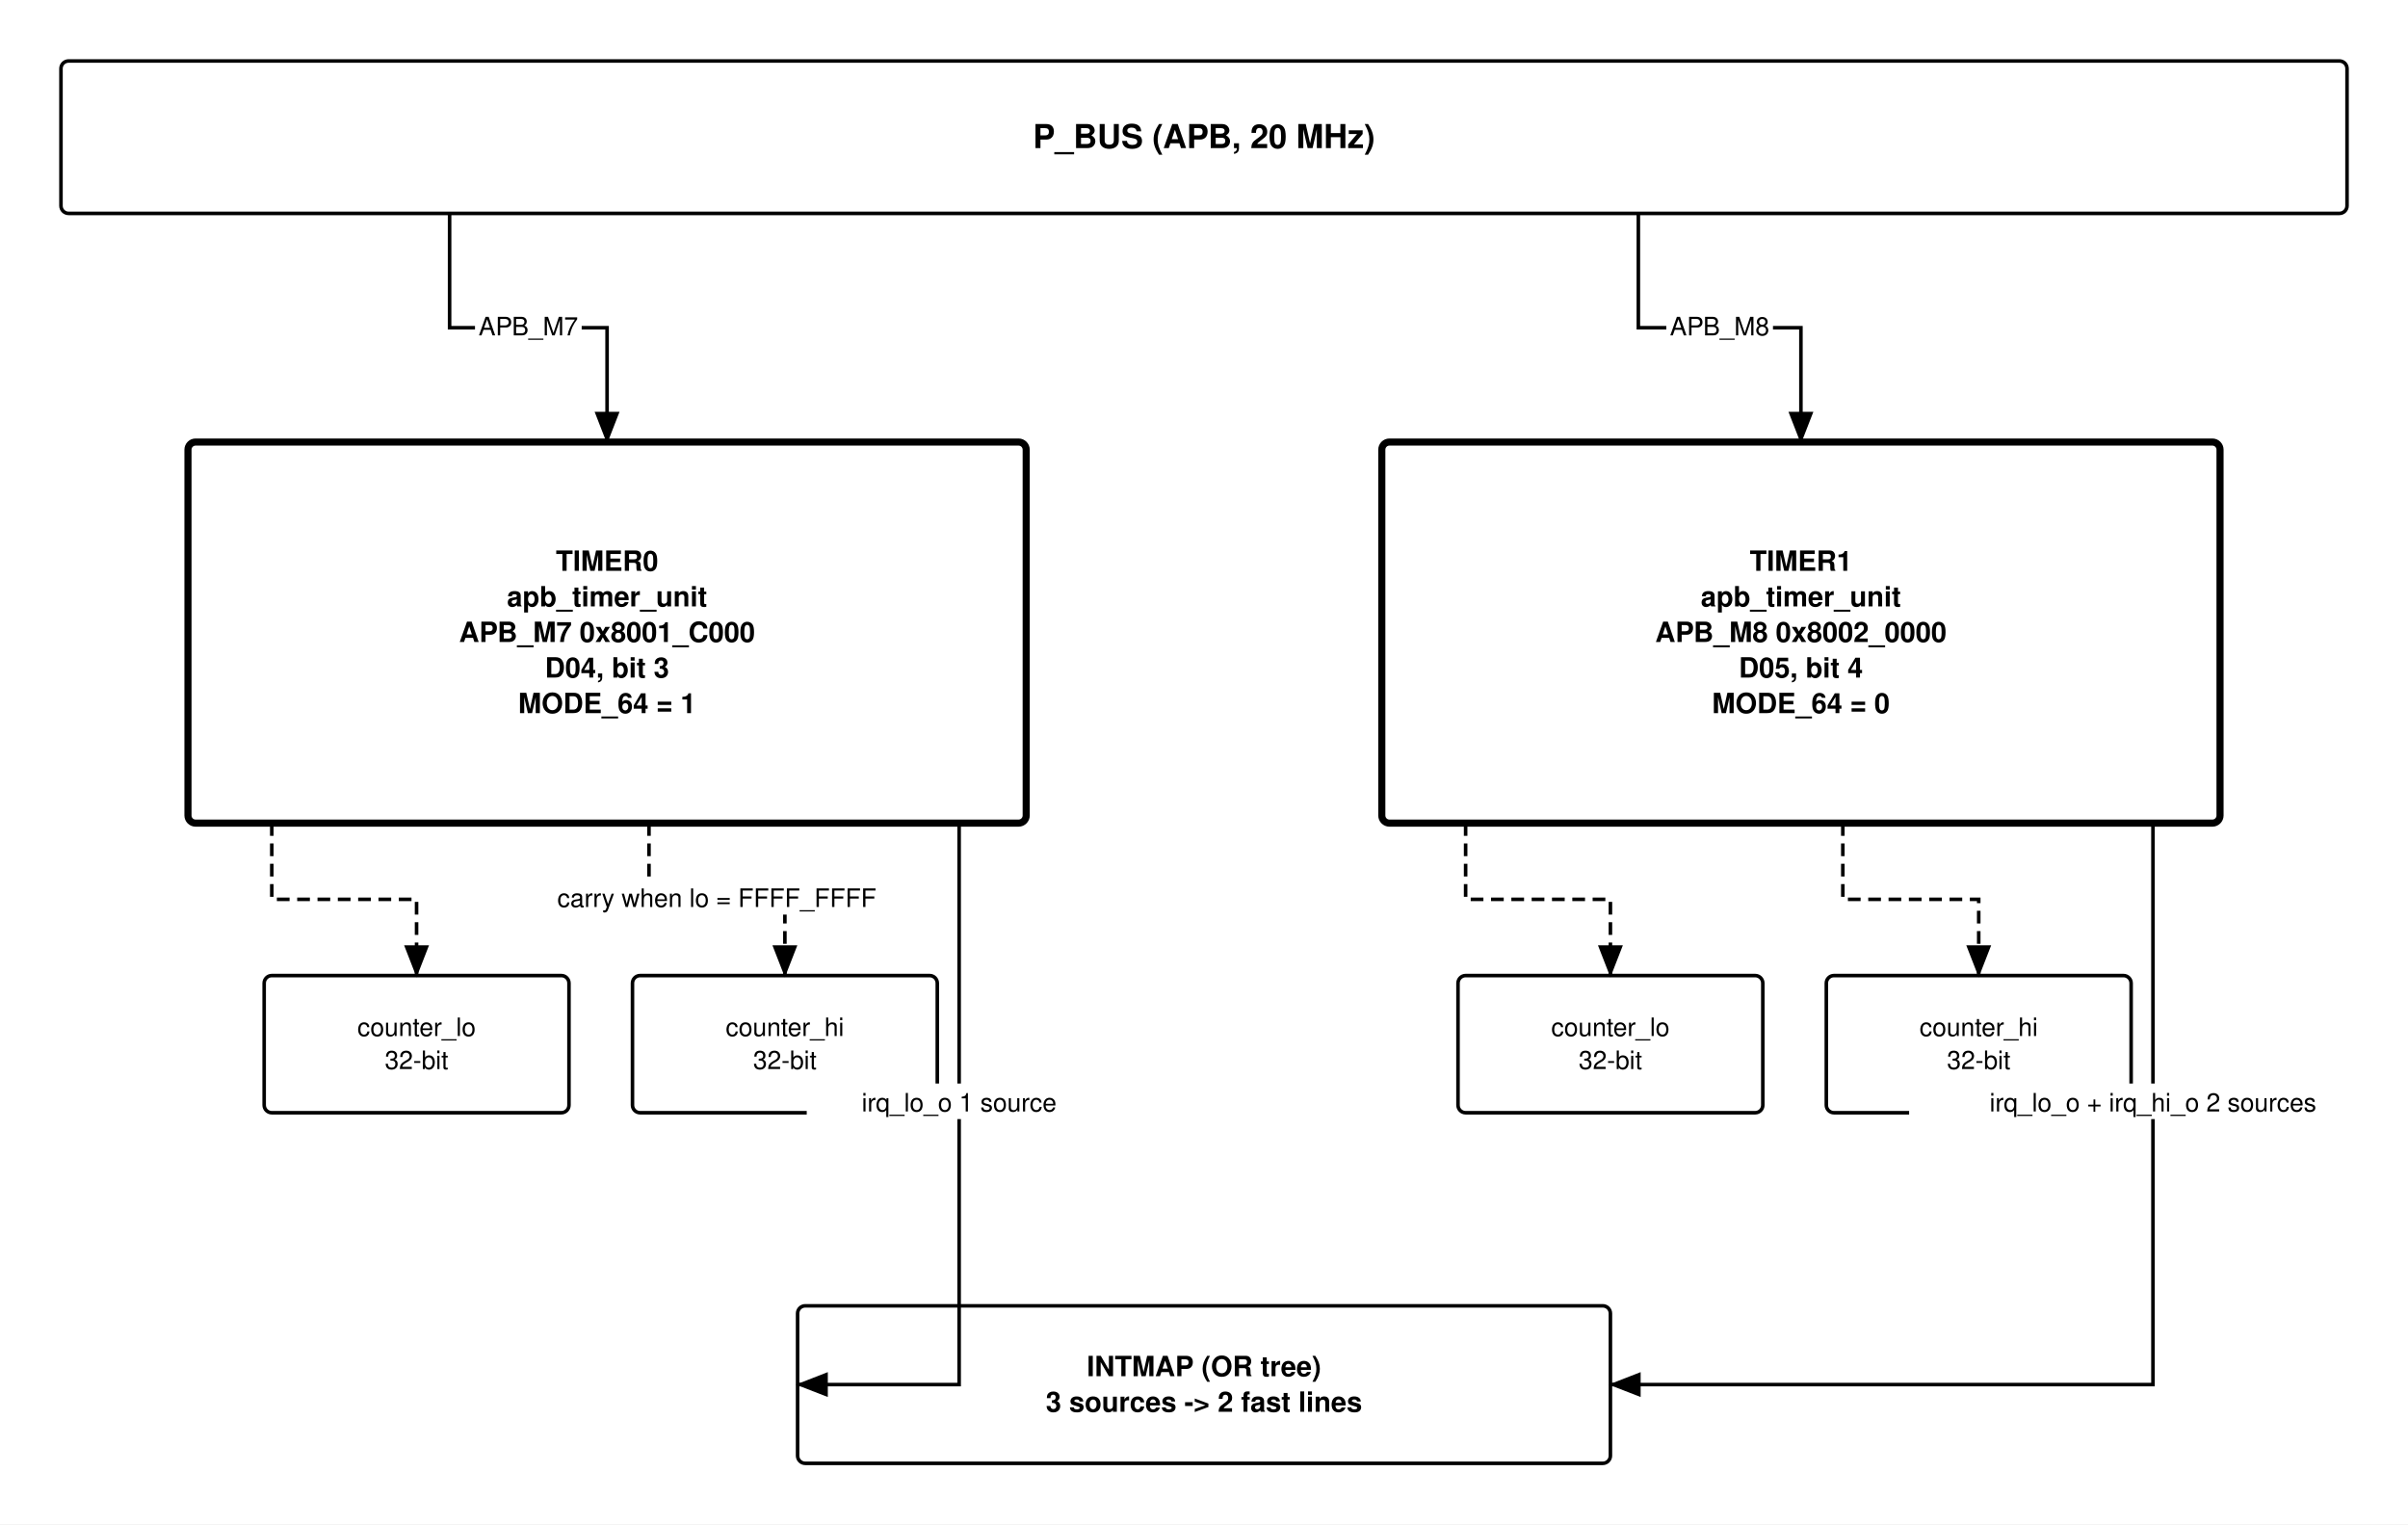
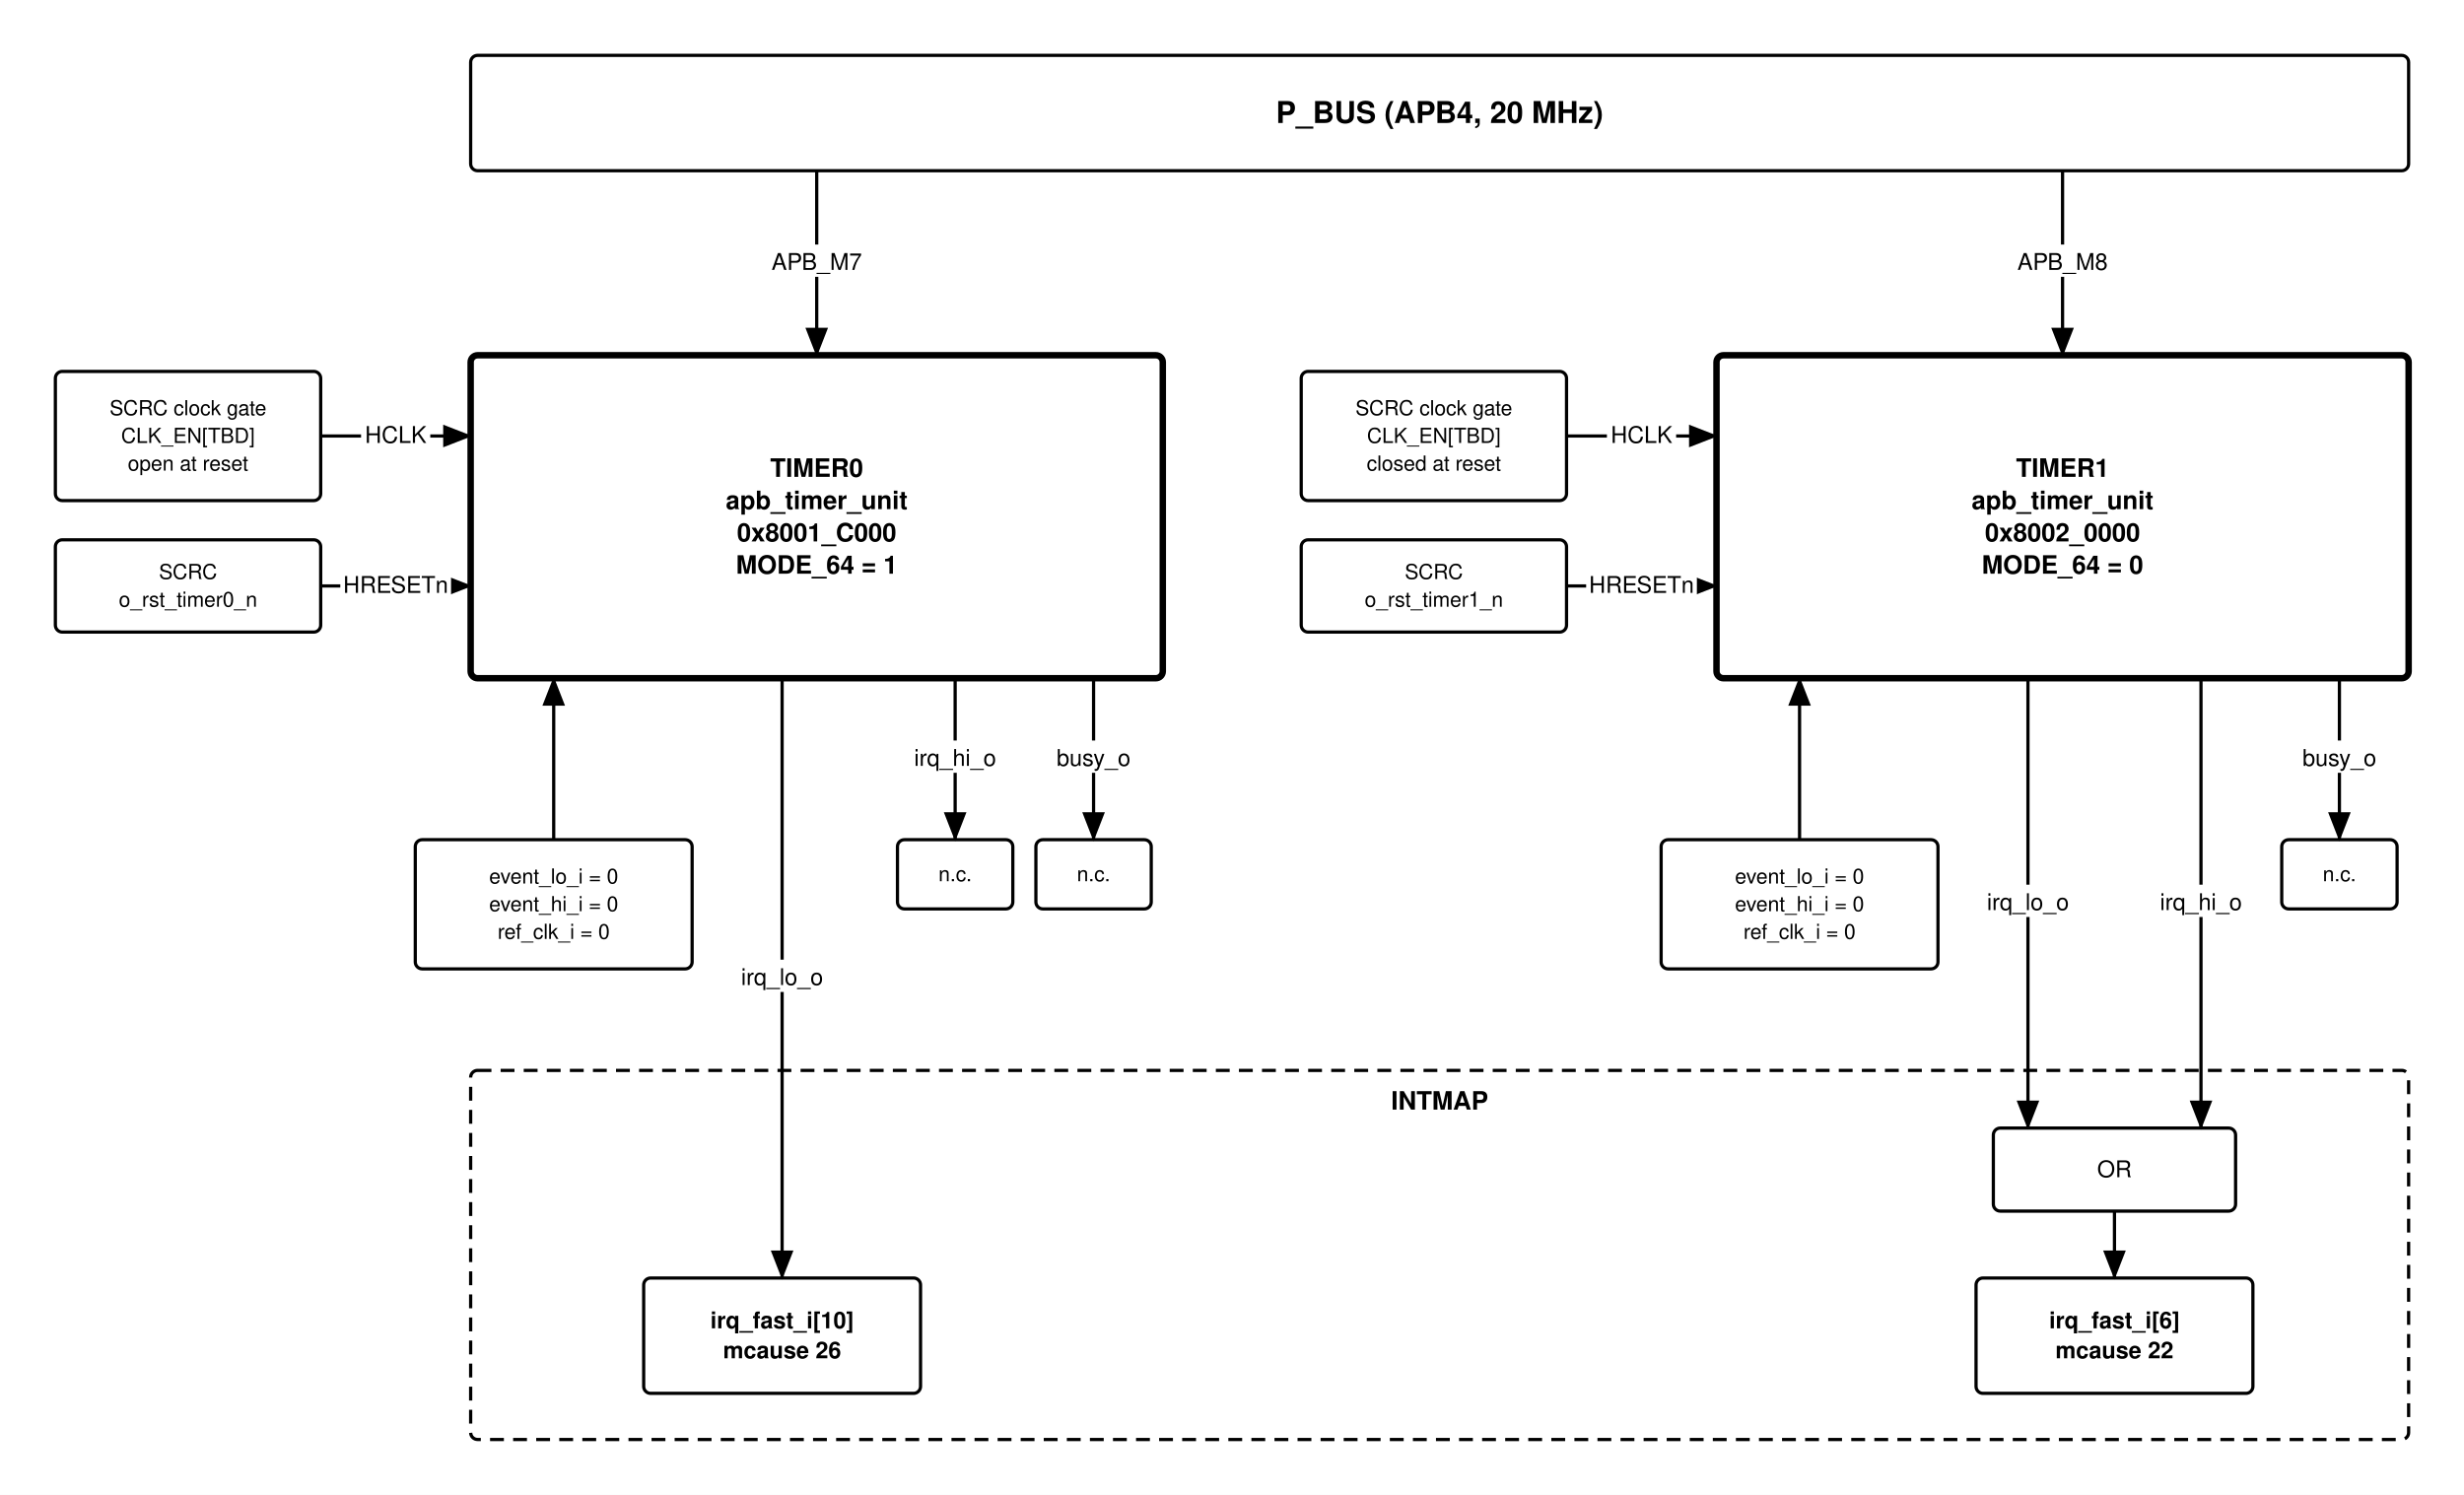
- <svg xmlns="http://www.w3.org/2000/svg" width="948" height="600" viewBox="16 16 948 600" font-family="Helvetica,Arial,sans-serif">
+ <svg xmlns="http://www.w3.org/2000/svg" width="1068" height="648" viewBox="-4 16 1068 648" font-family="Helvetica,Arial,sans-serif">
  <defs>
    <marker id="ah" markerWidth="9" markerHeight="7" refX="8.5" refY="3.5" orient="auto">
      <polygon points="0 0, 9 3.5, 0 7" fill="#000000" />
    </marker>
    <marker id="ahs" markerWidth="9" markerHeight="7" refX="0.5" refY="3.5" orient="auto">
      <polygon points="9 0, 0 3.5, 9 7" fill="#000000" />
    </marker>
  </defs>
-   <rect x="16" y="16" width="948" height="600" fill="#ffffff" />
-   <rect x="40" y="40" width="900" height="60" rx="3" fill="#ffffff" stroke="#000000" stroke-width="1.4" />
-   <rect x="90" y="190" width="330" height="150" rx="3" fill="#ffffff" stroke="#000000" stroke-width="2.8" />
-   <rect x="560" y="190" width="330" height="150" rx="3" fill="#ffffff" stroke="#000000" stroke-width="2.8" />
-   <rect x="120" y="400" width="120" height="54" rx="3" fill="#ffffff" stroke="#000000" stroke-width="1.4" />
-   <rect x="265" y="400" width="120" height="54" rx="3" fill="#ffffff" stroke="#000000" stroke-width="1.4" />
-   <rect x="590" y="400" width="120" height="54" rx="3" fill="#ffffff" stroke="#000000" stroke-width="1.4" />
-   <rect x="735" y="400" width="120" height="54" rx="3" fill="#ffffff" stroke="#000000" stroke-width="1.4" />
-   <rect x="330" y="530" width="320" height="62" rx="3" fill="#ffffff" stroke="#000000" stroke-width="1.4" />
-   <polyline points="193.0,100.0 193.0,145.0 255.0,145.0 255.0,190.0" fill="none" stroke="#000000" stroke-width="1.4" marker-end="url(#ah)" />
-   <rect x="203.0" y="137.0" width="42.0" height="14" fill="#ffffff" />
-   <text x="224.0" y="148.0" font-size="10" fill="#000000" text-anchor="middle">APB_M7</text>
-   <polyline points="661.0,100.0 661.0,145.0 725.0,145.0 725.0,190.0" fill="none" stroke="#000000" stroke-width="1.4" marker-end="url(#ah)" />
-   <rect x="672.0" y="137.0" width="42.0" height="14" fill="#ffffff" />
-   <text x="693.0" y="148.0" font-size="10" fill="#000000" text-anchor="middle">APB_M8</text>
-   <polyline points="123.0,340.0 123.0,370.0 180.0,370.0 180.0,400.0" fill="none" stroke="#000000" stroke-width="1.4" stroke-dasharray="5 3" marker-end="url(#ah)" />
-   <polyline points="271.5,340.0 271.5,370.0 325.0,370.0 325.0,400.0" fill="none" stroke="#000000" stroke-width="1.4" stroke-dasharray="5 3" marker-end="url(#ah)" />
-   <rect x="220.2" y="362.0" width="156.0" height="14" fill="#ffffff" />
-   <text x="298.2" y="373.0" font-size="10" fill="#000000" text-anchor="middle">carry when lo = FFFF_FFFF</text>
-   <polyline points="593.0,340.0 593.0,370.0 650.0,370.0 650.0,400.0" fill="none" stroke="#000000" stroke-width="1.4" stroke-dasharray="5 3" marker-end="url(#ah)" />
-   <polyline points="741.5,340.0 741.5,370.0 795.0,370.0 795.0,400.0" fill="none" stroke="#000000" stroke-width="1.4" stroke-dasharray="5 3" marker-end="url(#ah)" />
-   <polyline points="393.6,340.0 393.6,561.0 330.0,561.0" fill="none" stroke="#000000" stroke-width="1.4" marker-end="url(#ah)" />
-   <rect x="333.6" y="442.5" width="120.0" height="14" fill="#ffffff" />
-   <text x="393.6" y="453.5" font-size="10" fill="#000000" text-anchor="middle">irq_lo_o   1 source</text>
-   <polyline points="863.6,340.0 863.6,561.0 650.0,561.0" fill="none" stroke="#000000" stroke-width="1.4" marker-end="url(#ah)" />
-   <rect x="767.6" y="442.5" width="192.0" height="14" fill="#ffffff" />
-   <text x="863.6" y="453.5" font-size="10" fill="#000000" text-anchor="middle">irq_lo_o + irq_hi_o   2 sources</text>
-   <text x="490.0" y="74.3" font-size="13" text-anchor="middle" fill="#000000" font-weight="bold">P_BUS  (APB, 20 MHz)</text>
-   <text x="255.0" y="240.7" font-size="11" text-anchor="middle" fill="#000000" font-weight="bold">TIMER0</text>
-   <text x="255.0" y="254.7" font-size="11" text-anchor="middle" fill="#000000" font-weight="bold">apb_timer_unit</text>
-   <text x="255.0" y="268.7" font-size="11" text-anchor="middle" fill="#000000" font-weight="bold">APB_M7   0x8001_C000</text>
-   <text x="255.0" y="282.7" font-size="11" text-anchor="middle" fill="#000000" font-weight="bold">D04, bit 3</text>
-   <text x="255.0" y="296.7" font-size="11" text-anchor="middle" fill="#000000" font-weight="bold">MODE_64 = 1</text>
-   <text x="725.0" y="240.7" font-size="11" text-anchor="middle" fill="#000000" font-weight="bold">TIMER1</text>
-   <text x="725.0" y="254.7" font-size="11" text-anchor="middle" fill="#000000" font-weight="bold">apb_timer_unit</text>
-   <text x="725.0" y="268.7" font-size="11" text-anchor="middle" fill="#000000" font-weight="bold">APB_M8   0x8002_0000</text>
-   <text x="725.0" y="282.7" font-size="11" text-anchor="middle" fill="#000000" font-weight="bold">D05, bit 4</text>
-   <text x="725.0" y="296.7" font-size="11" text-anchor="middle" fill="#000000" font-weight="bold">MODE_64 = 0</text>
-   <text x="180.0" y="423.8" font-size="10" text-anchor="middle" fill="#000000">counter_lo</text>
-   <text x="180.0" y="436.8" font-size="10" text-anchor="middle" fill="#000000">32-bit</text>
-   <text x="325.0" y="423.8" font-size="10" text-anchor="middle" fill="#000000">counter_hi</text>
-   <text x="325.0" y="436.8" font-size="10" text-anchor="middle" fill="#000000">32-bit</text>
-   <text x="650.0" y="423.8" font-size="10" text-anchor="middle" fill="#000000">counter_lo</text>
-   <text x="650.0" y="436.8" font-size="10" text-anchor="middle" fill="#000000">32-bit</text>
-   <text x="795.0" y="423.8" font-size="10" text-anchor="middle" fill="#000000">counter_hi</text>
-   <text x="795.0" y="436.8" font-size="10" text-anchor="middle" fill="#000000">32-bit</text>
-   <text x="490.0" y="557.7" font-size="11" text-anchor="middle" fill="#000000" font-weight="bold">INTMAP  (OR tree)</text>
-   <text x="490.0" y="571.7" font-size="11" text-anchor="middle" fill="#000000" font-weight="bold">3 sources -&gt; 2 fast lines</text>
+   <rect x="-4" y="16" width="1068" height="648" fill="#ffffff" />
+   <rect x="200" y="40" width="840" height="50" rx="3" fill="#ffffff" stroke="#000000" stroke-width="1.4" />
+   <rect x="200" y="170" width="300" height="140" rx="3" fill="#ffffff" stroke="#000000" stroke-width="2.8" />
+   <rect x="740" y="170" width="300" height="140" rx="3" fill="#ffffff" stroke="#000000" stroke-width="2.8" />
+   <rect x="20" y="177" width="115" height="56" rx="3" fill="#ffffff" stroke="#000000" stroke-width="1.4" />
+   <rect x="20" y="250" width="115" height="40" rx="3" fill="#ffffff" stroke="#000000" stroke-width="1.4" />
+   <rect x="560" y="177" width="115" height="56" rx="3" fill="#ffffff" stroke="#000000" stroke-width="1.4" />
+   <rect x="560" y="250" width="115" height="40" rx="3" fill="#ffffff" stroke="#000000" stroke-width="1.4" />
+   <rect x="176" y="380" width="120" height="56" rx="3" fill="#ffffff" stroke="#000000" stroke-width="1.4" />
+   <rect x="385" y="380" width="50" height="30" rx="3" fill="#ffffff" stroke="#000000" stroke-width="1.4" />
+   <rect x="445" y="380" width="50" height="30" rx="3" fill="#ffffff" stroke="#000000" stroke-width="1.4" />
+   <rect x="716" y="380" width="120" height="56" rx="3" fill="#ffffff" stroke="#000000" stroke-width="1.4" />
+   <rect x="985" y="380" width="50" height="30" rx="3" fill="#ffffff" stroke="#000000" stroke-width="1.4" />
+   <rect x="200" y="480" width="840" height="160" rx="3" fill="none" stroke="#000000" stroke-width="1.4" stroke-dasharray="6 4" />
+   <rect x="860" y="505" width="105" height="36" rx="3" fill="#ffffff" stroke="#000000" stroke-width="1.4" />
+   <rect x="275" y="570" width="120" height="50" rx="3" fill="#ffffff" stroke="#000000" stroke-width="1.4" />
+   <rect x="852.5" y="570" width="120" height="50" rx="3" fill="#ffffff" stroke="#000000" stroke-width="1.4" />
+   <polyline points="350.0,90.0 350.0,170.0" fill="none" stroke="#000000" stroke-width="1.4" marker-end="url(#ah)" />
+   <rect x="329.0" y="122.0" width="42.0" height="14" fill="#ffffff" />
+   <text x="350.0" y="133.0" font-size="10" fill="#000000" text-anchor="middle">APB_M7</text>
+   <polyline points="890.0,90.0 890.0,170.0" fill="none" stroke="#000000" stroke-width="1.4" marker-end="url(#ah)" />
+   <rect x="869.0" y="122.0" width="42.0" height="14" fill="#ffffff" />
+   <text x="890.0" y="133.0" font-size="10" fill="#000000" text-anchor="middle">APB_M8</text>
+   <polyline points="135.0,205.0 200.0,205.0" fill="none" stroke="#000000" stroke-width="1.4" marker-end="url(#ah)" />
+   <rect x="152.5" y="197.0" width="30.0" height="14" fill="#ffffff" />
+   <text x="167.5" y="208.0" font-size="10" fill="#000000" text-anchor="middle">HCLK</text>
+   <polyline points="135.0,270.0 200.0,270.0" fill="none" stroke="#000000" stroke-width="1.4" marker-end="url(#ah)" />
+   <rect x="143.5" y="262.0" width="48.0" height="14" fill="#ffffff" />
+   <text x="167.5" y="273.0" font-size="10" fill="#000000" text-anchor="middle">HRESETn</text>
+   <polyline points="675.0,205.0 740.0,205.0" fill="none" stroke="#000000" stroke-width="1.4" marker-end="url(#ah)" />
+   <rect x="692.5" y="197.0" width="30.0" height="14" fill="#ffffff" />
+   <text x="707.5" y="208.0" font-size="10" fill="#000000" text-anchor="middle">HCLK</text>
+   <polyline points="675.0,270.0 740.0,270.0" fill="none" stroke="#000000" stroke-width="1.4" marker-end="url(#ah)" />
+   <rect x="683.5" y="262.0" width="48.0" height="14" fill="#ffffff" />
+   <text x="707.5" y="273.0" font-size="10" fill="#000000" text-anchor="middle">HRESETn</text>
+   <polyline points="236.0,380.0 236.0,310.0" fill="none" stroke="#000000" stroke-width="1.4" marker-end="url(#ah)" />
+   <polyline points="776.0,380.0 776.0,310.0" fill="none" stroke="#000000" stroke-width="1.4" marker-end="url(#ah)" />
+   <polyline points="335.0,310.0 335.0,570.0" fill="none" stroke="#000000" stroke-width="1.4" marker-end="url(#ah)" />
+   <rect x="308.0" y="432.0" width="54.0" height="14" fill="#ffffff" />
+   <text x="335.0" y="443.0" font-size="10" fill="#000000" text-anchor="middle">irq_lo_o</text>
+   <polyline points="410.0,310.0 410.0,380.0" fill="none" stroke="#000000" stroke-width="1.4" marker-end="url(#ah)" />
+   <rect x="383.0" y="337.0" width="54.0" height="14" fill="#ffffff" />
+   <text x="410.0" y="348.0" font-size="10" fill="#000000" text-anchor="middle">irq_hi_o</text>
+   <polyline points="470.0,310.0 470.0,380.0" fill="none" stroke="#000000" stroke-width="1.4" marker-end="url(#ah)" />
+   <rect x="449.0" y="337.0" width="42.0" height="14" fill="#ffffff" />
+   <text x="470.0" y="348.0" font-size="10" fill="#000000" text-anchor="middle">busy_o</text>
+   <polyline points="875.0,310.0 875.0,505.0" fill="none" stroke="#000000" stroke-width="1.4" marker-end="url(#ah)" />
+   <rect x="848.0" y="399.5" width="54.0" height="14" fill="#ffffff" />
+   <text x="875.0" y="410.5" font-size="10" fill="#000000" text-anchor="middle">irq_lo_o</text>
+   <polyline points="950.0,310.0 950.0,505.0" fill="none" stroke="#000000" stroke-width="1.4" marker-end="url(#ah)" />
+   <rect x="923.0" y="399.5" width="54.0" height="14" fill="#ffffff" />
+   <text x="950.0" y="410.5" font-size="10" fill="#000000" text-anchor="middle">irq_hi_o</text>
+   <polyline points="1010.0,310.0 1010.0,380.0" fill="none" stroke="#000000" stroke-width="1.4" marker-end="url(#ah)" />
+   <rect x="989.0" y="337.0" width="42.0" height="14" fill="#ffffff" />
+   <text x="1010.0" y="348.0" font-size="10" fill="#000000" text-anchor="middle">busy_o</text>
+   <polyline points="912.5,541.0 912.5,570.0" fill="none" stroke="#000000" stroke-width="1.4" marker-end="url(#ah)" />
+   <text x="620.0" y="69.3" font-size="13" text-anchor="middle" fill="#000000" font-weight="bold">P_BUS  (APB4, 20 MHz)</text>
+   <text x="350.0" y="222.7" font-size="11" text-anchor="middle" fill="#000000" font-weight="bold">TIMER0</text>
+   <text x="350.0" y="236.7" font-size="11" text-anchor="middle" fill="#000000" font-weight="bold">apb_timer_unit</text>
+   <text x="350.0" y="250.7" font-size="11" text-anchor="middle" fill="#000000" font-weight="bold">0x8001_C000</text>
+   <text x="350.0" y="264.7" font-size="11" text-anchor="middle" fill="#000000" font-weight="bold">MODE_64 = 1</text>
+   <text x="890.0" y="222.7" font-size="11" text-anchor="middle" fill="#000000" font-weight="bold">TIMER1</text>
+   <text x="890.0" y="236.7" font-size="11" text-anchor="middle" fill="#000000" font-weight="bold">apb_timer_unit</text>
+   <text x="890.0" y="250.7" font-size="11" text-anchor="middle" fill="#000000" font-weight="bold">0x8002_0000</text>
+   <text x="890.0" y="264.7" font-size="11" text-anchor="middle" fill="#000000" font-weight="bold">MODE_64 = 0</text>
+   <text x="77.5" y="196.0" font-size="9" text-anchor="middle" fill="#000000">SCRC clock gate</text>
+   <text x="77.5" y="208.0" font-size="9" text-anchor="middle" fill="#000000">CLK_EN[TBD]</text>
+   <text x="77.5" y="220.0" font-size="9" text-anchor="middle" fill="#000000">open at reset</text>
+   <text x="77.5" y="267.0" font-size="9" text-anchor="middle" fill="#000000">SCRC</text>
+   <text x="77.5" y="279.0" font-size="9" text-anchor="middle" fill="#000000">o_rst_timer0_n</text>
+   <text x="617.5" y="196.0" font-size="9" text-anchor="middle" fill="#000000">SCRC clock gate</text>
+   <text x="617.5" y="208.0" font-size="9" text-anchor="middle" fill="#000000">CLK_EN[TBD]</text>
+   <text x="617.5" y="220.0" font-size="9" text-anchor="middle" fill="#000000">closed at reset</text>
+   <text x="617.5" y="267.0" font-size="9" text-anchor="middle" fill="#000000">SCRC</text>
+   <text x="617.5" y="279.0" font-size="9" text-anchor="middle" fill="#000000">o_rst_timer1_n</text>
+   <text x="236.0" y="399.0" font-size="9" text-anchor="middle" fill="#000000">event_lo_i = 0</text>
+   <text x="236.0" y="411.0" font-size="9" text-anchor="middle" fill="#000000">event_hi_i = 0</text>
+   <text x="236.0" y="423.0" font-size="9" text-anchor="middle" fill="#000000">ref_clk_i = 0</text>
+   <text x="410.0" y="398.0" font-size="9" text-anchor="middle" fill="#000000">n.c.</text>
+   <text x="470.0" y="398.0" font-size="9" text-anchor="middle" fill="#000000">n.c.</text>
+   <text x="776.0" y="399.0" font-size="9" text-anchor="middle" fill="#000000">event_lo_i = 0</text>
+   <text x="776.0" y="411.0" font-size="9" text-anchor="middle" fill="#000000">event_hi_i = 0</text>
+   <text x="776.0" y="423.0" font-size="9" text-anchor="middle" fill="#000000">ref_clk_i = 0</text>
+   <text x="1010.0" y="398.0" font-size="9" text-anchor="middle" fill="#000000">n.c.</text>
+   <text x="620.0" y="497.0" font-size="11" text-anchor="middle" fill="#000000" font-weight="bold">INTMAP</text>
+   <text x="912.5" y="526.3" font-size="10" text-anchor="middle" fill="#000000">OR</text>
+   <text x="335.0" y="591.8" font-size="10" text-anchor="middle" fill="#000000" font-weight="bold">irq_fast_i[10]</text>
+   <text x="335.0" y="604.8" font-size="10" text-anchor="middle" fill="#000000" font-weight="bold">mcause 26</text>
+   <text x="912.5" y="591.8" font-size="10" text-anchor="middle" fill="#000000" font-weight="bold">irq_fast_i[6]</text>
+   <text x="912.5" y="604.8" font-size="10" text-anchor="middle" fill="#000000" font-weight="bold">mcause 22</text>
</svg>
